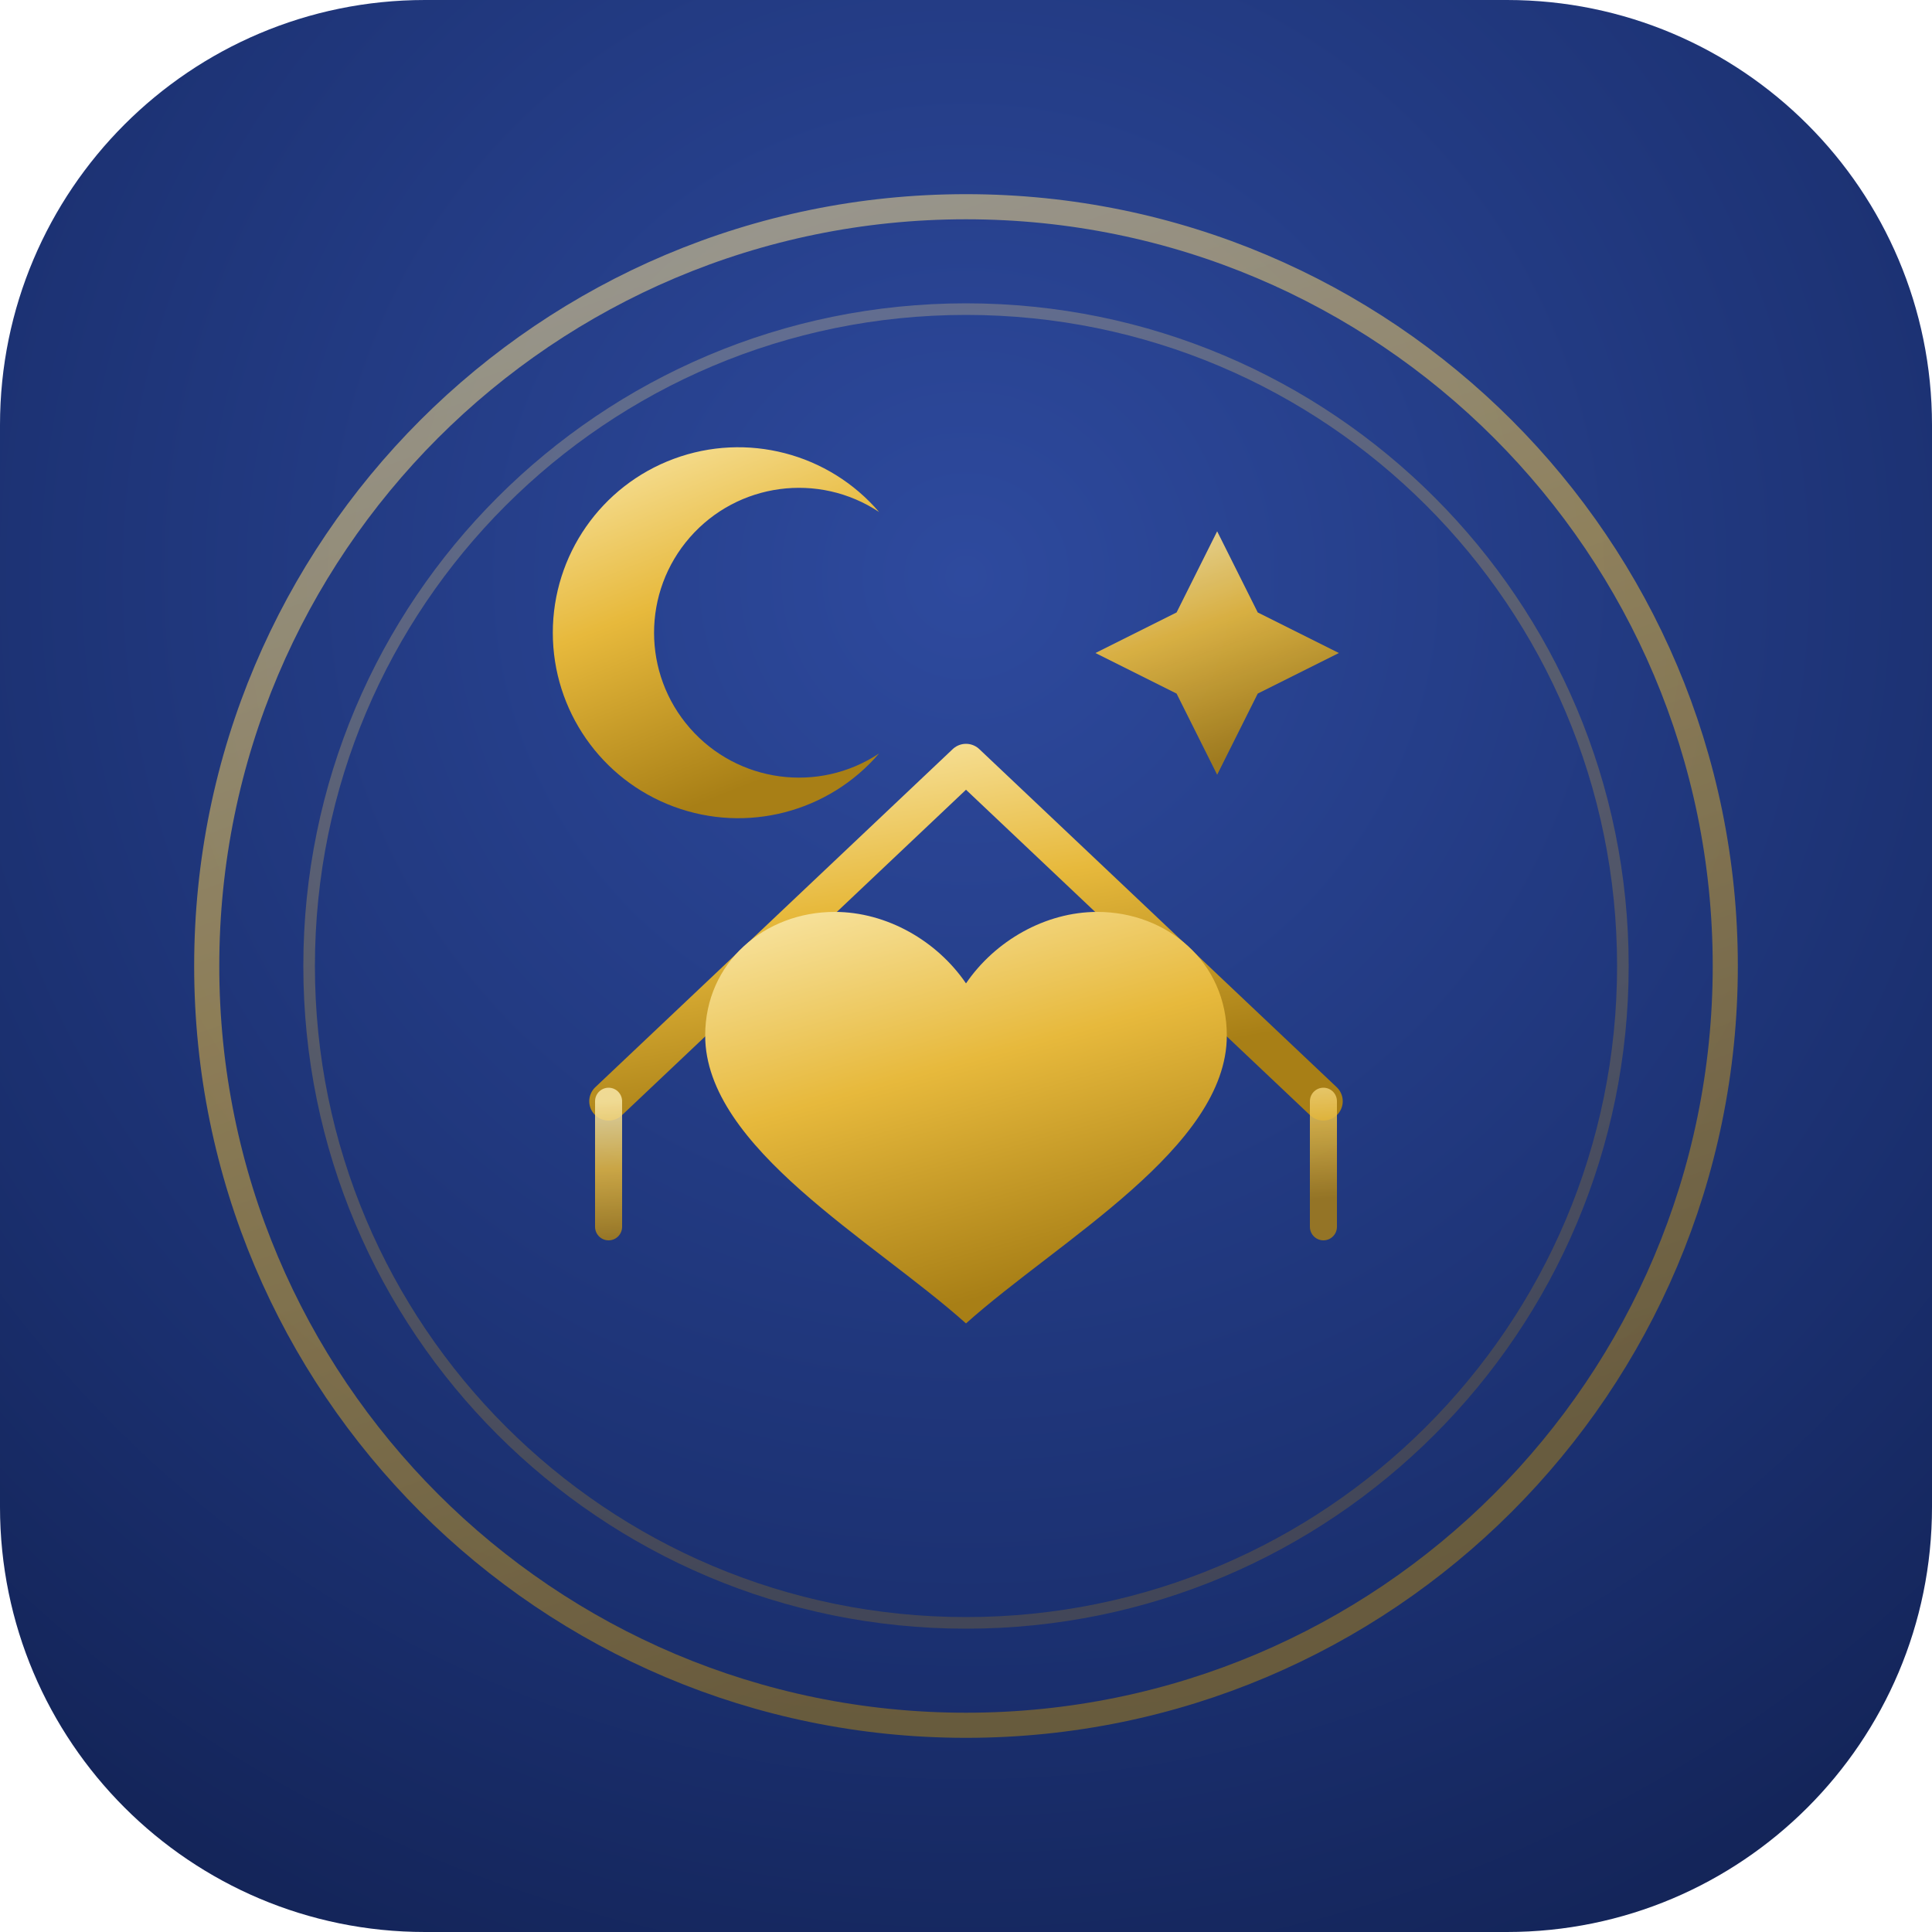
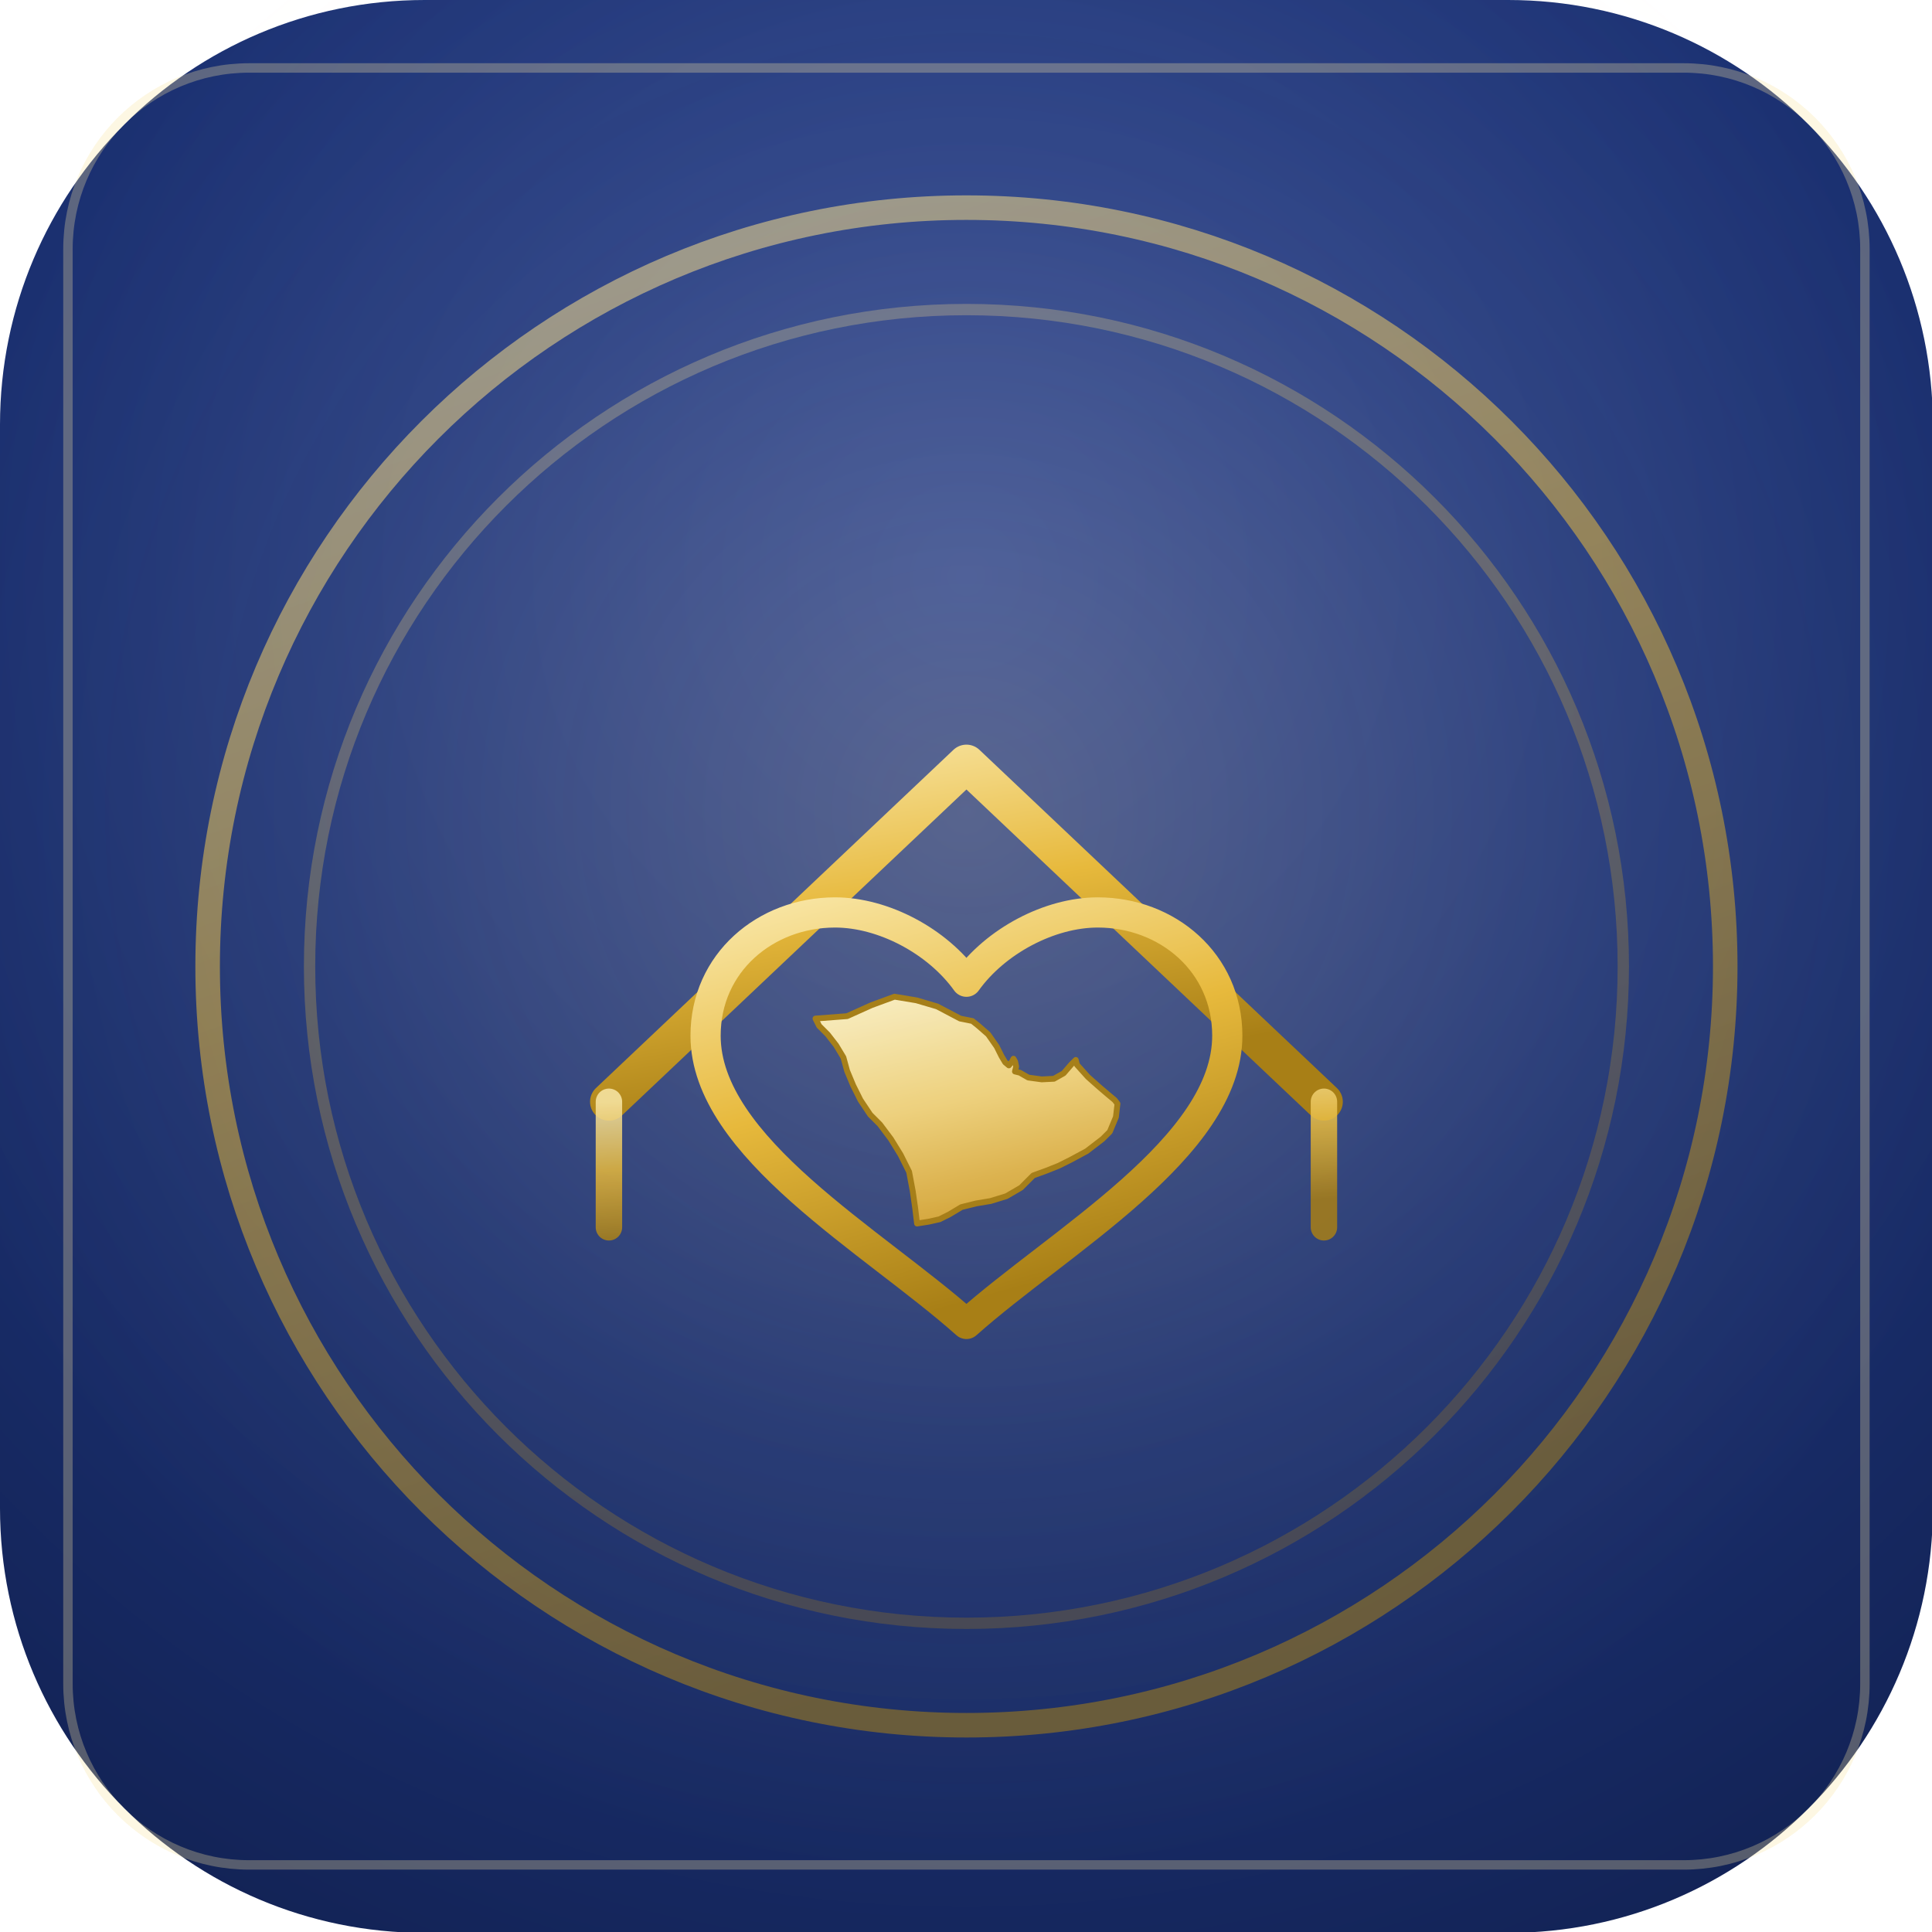
<svg xmlns="http://www.w3.org/2000/svg" viewBox="0 0 100 100">
-   <defs>
-     <radialGradient id="bgg" cx="50%" cy="30%" r="95%">
-       <stop offset="0%" stop-color="#2E4A9E" />
-       <stop offset="60%" stop-color="#1A2F6E" />
-       <stop offset="100%" stop-color="#0E1B46" />
-     </radialGradient>
-     <linearGradient id="gold" x1="0" y1="0" x2="0.35" y2="1">
-       <stop offset="0%" stop-color="#F9E7A8" />
-       <stop offset="48%" stop-color="#E7B93C" />
-       <stop offset="100%" stop-color="#A87F16" />
-     </linearGradient>
-   </defs>
-   <rect width="100" height="100" rx="22" fill="url(#bgg)" />
-   <circle cx="50" cy="50" r="39.3" fill="none" stroke="url(#gold)" stroke-width="1.3" opacity=".55" />
-   <circle cx="50" cy="50" r="34" fill="none" stroke="url(#gold)" stroke-width=".6" opacity=".28" />
-   <path d="M45.5 26.5a7.5 7.5 0 1 0 0 12.5 9.6 9.6 0 1 1 0-12.5z" fill="url(#gold)" />
-   <path d="M63 27.5l2.1 4.2 4.2 2.1-4.2 2.1-2.1 4.2-2.1-4.2-4.2-2.1 4.2-2.1z" fill="url(#gold)" opacity=".92" />
-   <path d="M31.5 57 L50 39.5 L68.5 57" fill="none" stroke="url(#gold)" stroke-width="2" stroke-linejoin="round" stroke-linecap="round" />
-   <path d="M31.5 57 V63.5 M68.5 57 V63.5" stroke="url(#gold)" stroke-width="1.4" stroke-linecap="round" opacity=".85" />
-   <path d="M50 68.5 C45.2 64.2 36.5 59.4 36.5 53.6 C36.5 49.8 39.6 47.2 43.2 47.2 C45.9 47.2 48.5 48.7 50 50.9 C51.5 48.7 54.1 47.2 56.8 47.2 C60.4 47.2 63.5 49.8 63.5 53.6 C63.5 59.4 54.8 64.2 50 68.5 Z" fill="url(#gold)" />
+   <g transform="scale(0.0977)">
+     <defs>
+       <radialGradient id="bgg" cx="50%" cy="30%" r="95%">
+         <stop offset="0%" stop-color="#2E4A9E" />
+         <stop offset="55%" stop-color="#1A2F6E" />
+         <stop offset="100%" stop-color="#0E1B46" />
+       </radialGradient>
+       <radialGradient id="halo" cx="50%" cy="42%" r="55%">
+         <stop offset="0%" stop-color="#FFD97E" stop-opacity=".22" />
+         <stop offset="60%" stop-color="#FFD97E" stop-opacity=".06" />
+         <stop offset="100%" stop-color="#FFD97E" stop-opacity="0" />
+       </radialGradient>
+       <linearGradient id="gold" x1="0" y1="0" x2="0.35" y2="1">
+         <stop offset="0%" stop-color="#F9E7A8" />
+         <stop offset="48%" stop-color="#E7B93C" />
+         <stop offset="100%" stop-color="#A87F16" />
+       </linearGradient>
+       <linearGradient id="mapg" x1="0" y1="0" x2="0.3" y2="1">
+         <stop offset="0%" stop-color="#FDF3C8" />
+         <stop offset="55%" stop-color="#F1D27C" />
+         <stop offset="100%" stop-color="#D9AB3F" />
+       </linearGradient>
+     </defs>
+     <rect width="1024" height="1024" rx="225" fill="url(#bgg)" />
+     <rect width="1024" height="1024" fill="url(#halo)" />
+     <rect x="36" y="36" width="952" height="952" rx="96" fill="none" stroke="#F7E3A0" stroke-opacity=".30" stroke-width="5" />
+     <circle cx="512" cy="512" r="402" fill="none" stroke="url(#gold)" stroke-width="13" opacity=".55" />
+     <circle cx="512" cy="512" r="348" fill="none" stroke="url(#gold)" stroke-width="6" opacity=".28" />
+     <path d="M322.6 583.7 L512 404.5 L701.4 583.7" fill="none" stroke="url(#gold)" stroke-width="20" stroke-linejoin="round" stroke-linecap="round" />
+     <path d="M322.6 583.7 V650.2 M701.4 583.7 V650.2" stroke="url(#gold)" stroke-width="14" stroke-linecap="round" opacity=".85" />
+     <path d="M512 701.4 C462.8 657.5 373.8 607.8 373.8 548.7 C373.8 510.0 405.6 483.4 442.4 483.4 C468.0 483.4 496.6 498.6 512 520.1 C527.4 498.6 556.0 483.4 581.6 483.4 C618.4 483.4 650.2 510.0 650.2 548.7 C650.2 607.8 561.2 657.5 512 701.4 Z" fill="none" stroke="url(#gold)" stroke-width="16" stroke-linejoin="round" />
+     <g transform="translate(428.8 524.8) scale(1.027)">
+       <path d="M 3.14 14.43 L 19.45 13.18 L 32.0 7.53 L 43.92 3.14 L 55.22 5.02 L 65.88 8.16 L 77.8 14.43 L 84.08 15.69 L 87.22 18.2 L 92.24 22.59 L 96.63 28.86 L 99.14 33.88 L 101.02 37.02 L 102.9 38.59 L 104.47 36.71 L 105.29 35.14 L 106.16 36.71 L 106.67 39.22 L 106.04 41.73 L 108.55 42.35 L 112.94 44.86 L 119.84 45.8 L 126.12 45.49 L 131.14 42.67 L 135.22 37.96 L 137.41 35.77 L 138.04 38.28 L 143.69 44.55 L 149.33 49.57 L 153.73 53.33 L 157.49 56.47 L 158.93 58.35 L 158.12 65.26 L 154.98 72.79 L 151.22 76.55 L 143.06 82.82 L 134.9 87.22 L 128.63 90.35 L 122.35 92.86 L 115.45 95.37 L 109.18 101.65 L 101.65 106.04 L 93.49 108.55 L 85.96 109.81 L 78.43 111.69 L 72.16 115.45 L 67.14 117.96 L 61.49 119.22 L 55.53 120.16 L 54.59 112.32 L 53.33 103.53 L 51.45 93.49 L 47.06 84.71 L 42.04 76.55 L 36.39 69.02 L 31.37 64.0 L 26.35 56.47 L 22.59 48.94 L 19.45 41.41 L 17.57 34.51 L 13.8 28.24 L 9.41 22.59 L 5.02 18.2 Z" fill="url(#mapg)" stroke="#A87F16" stroke-width="3" stroke-linejoin="round" opacity=".98" />
+     </g>
+   </g>
</svg>
